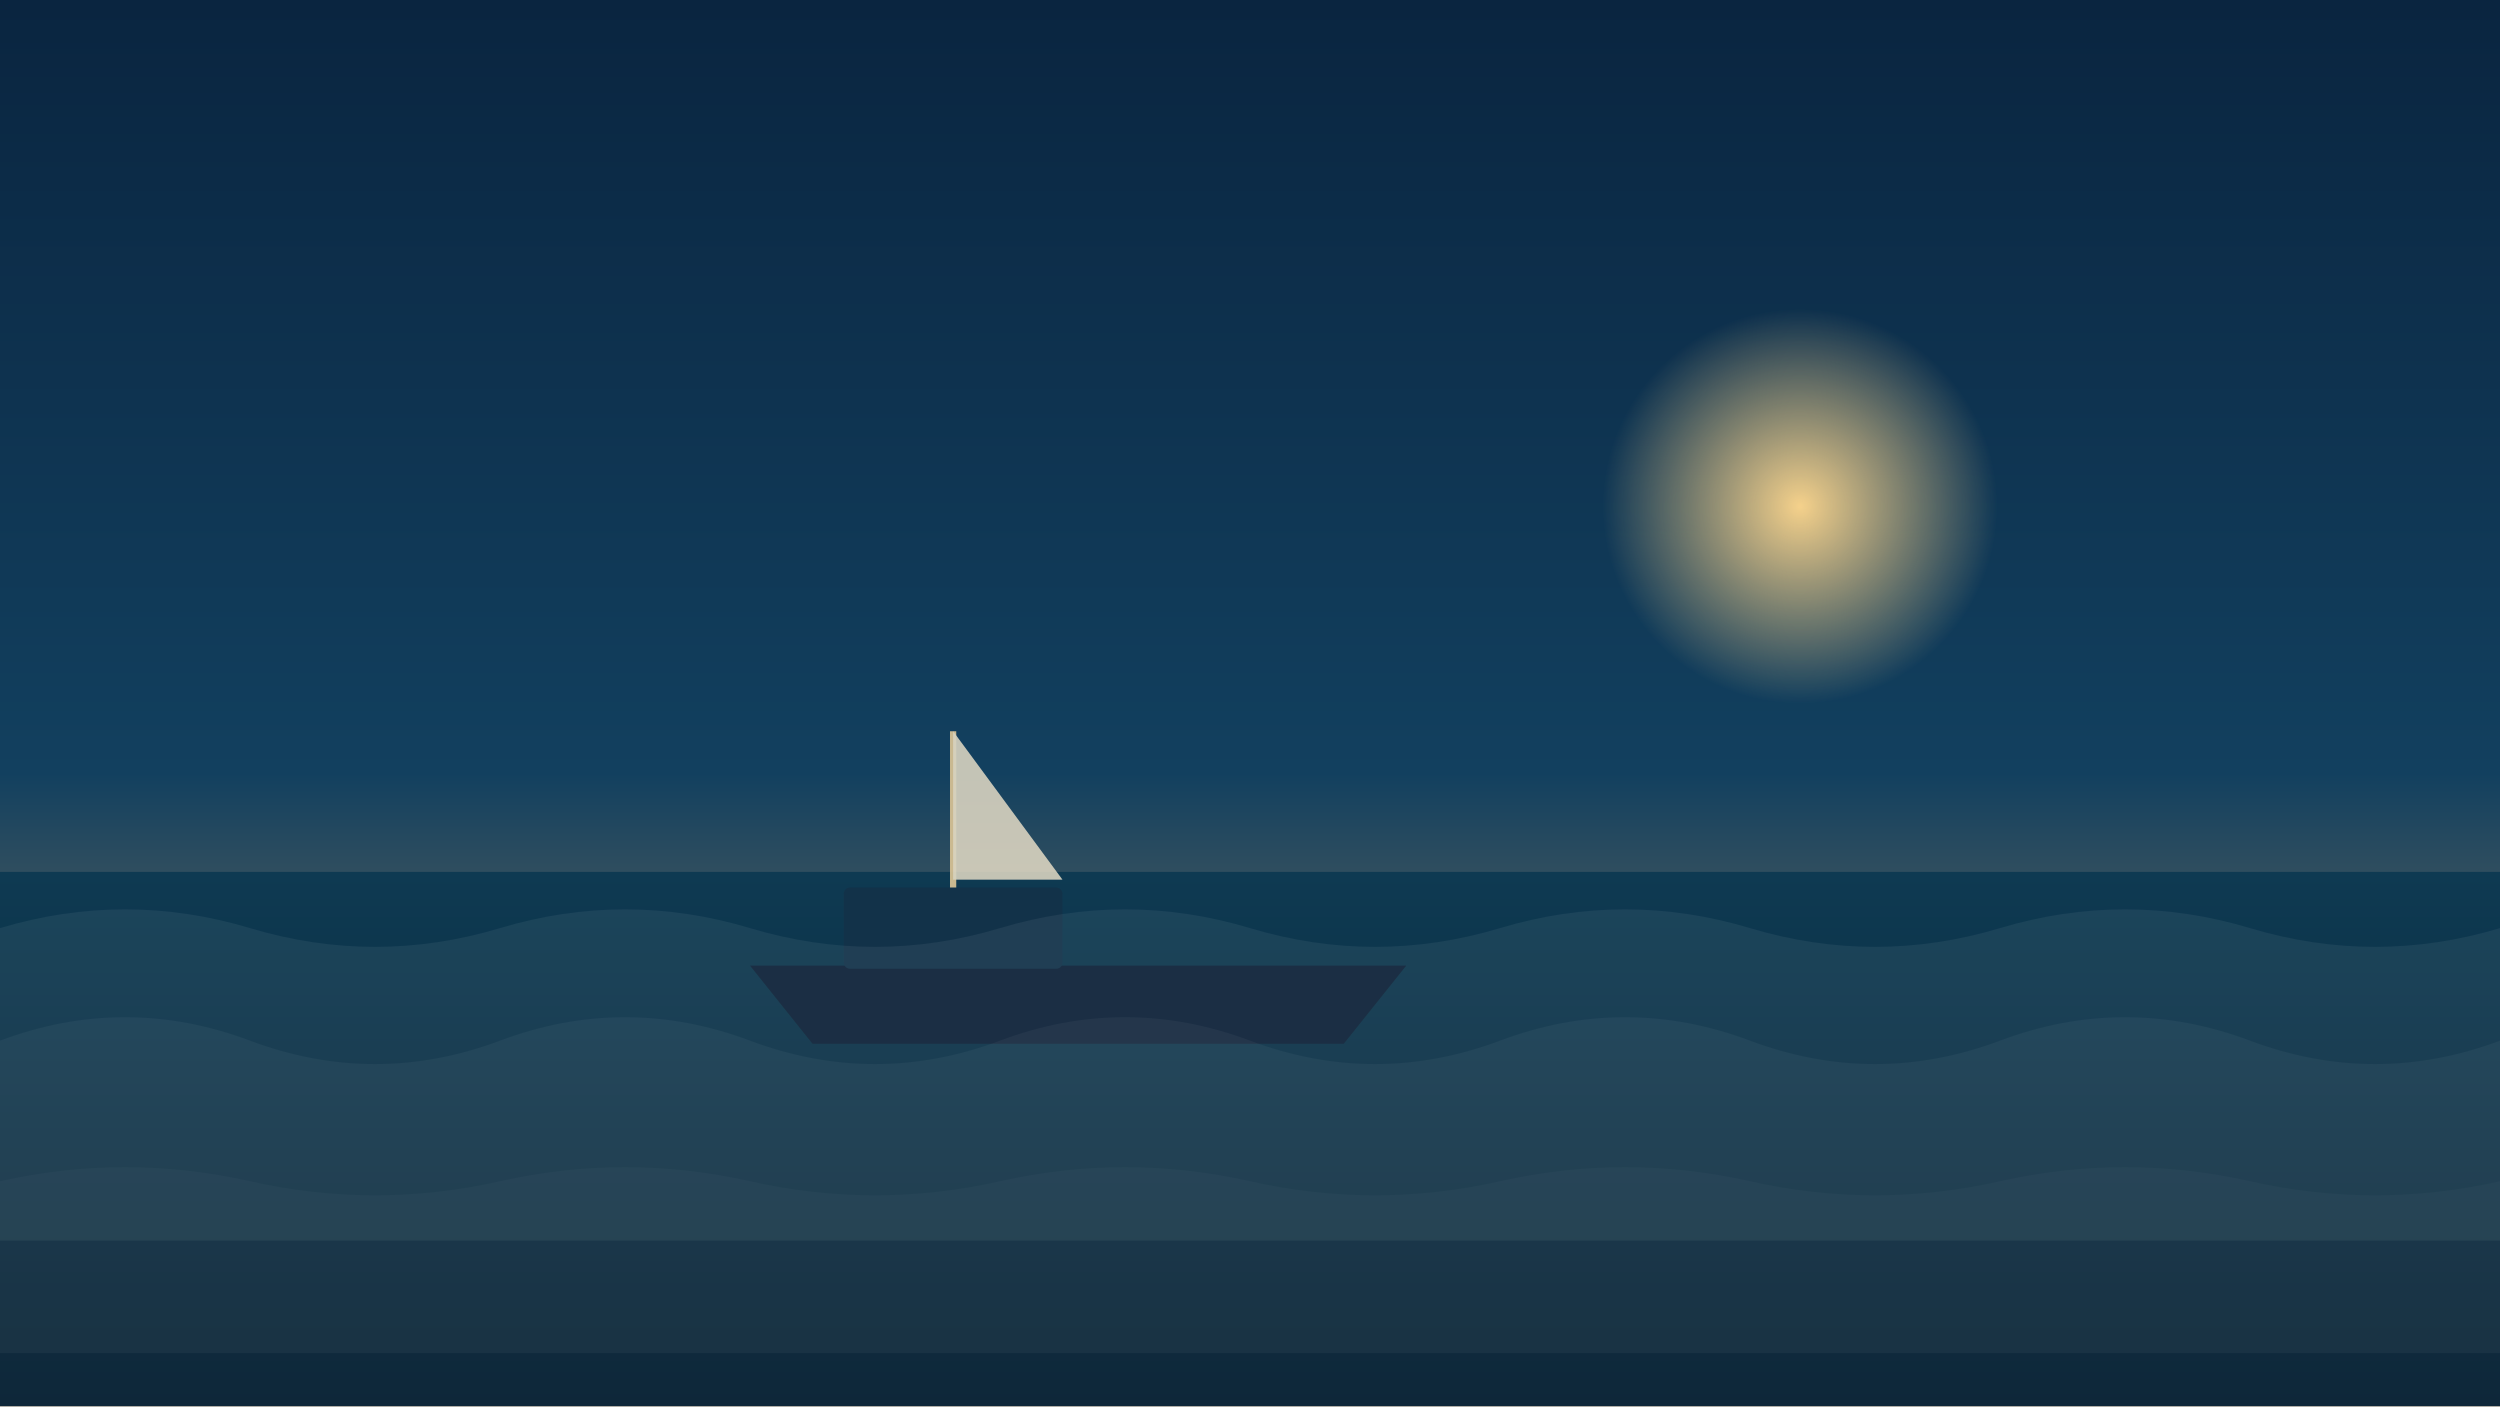
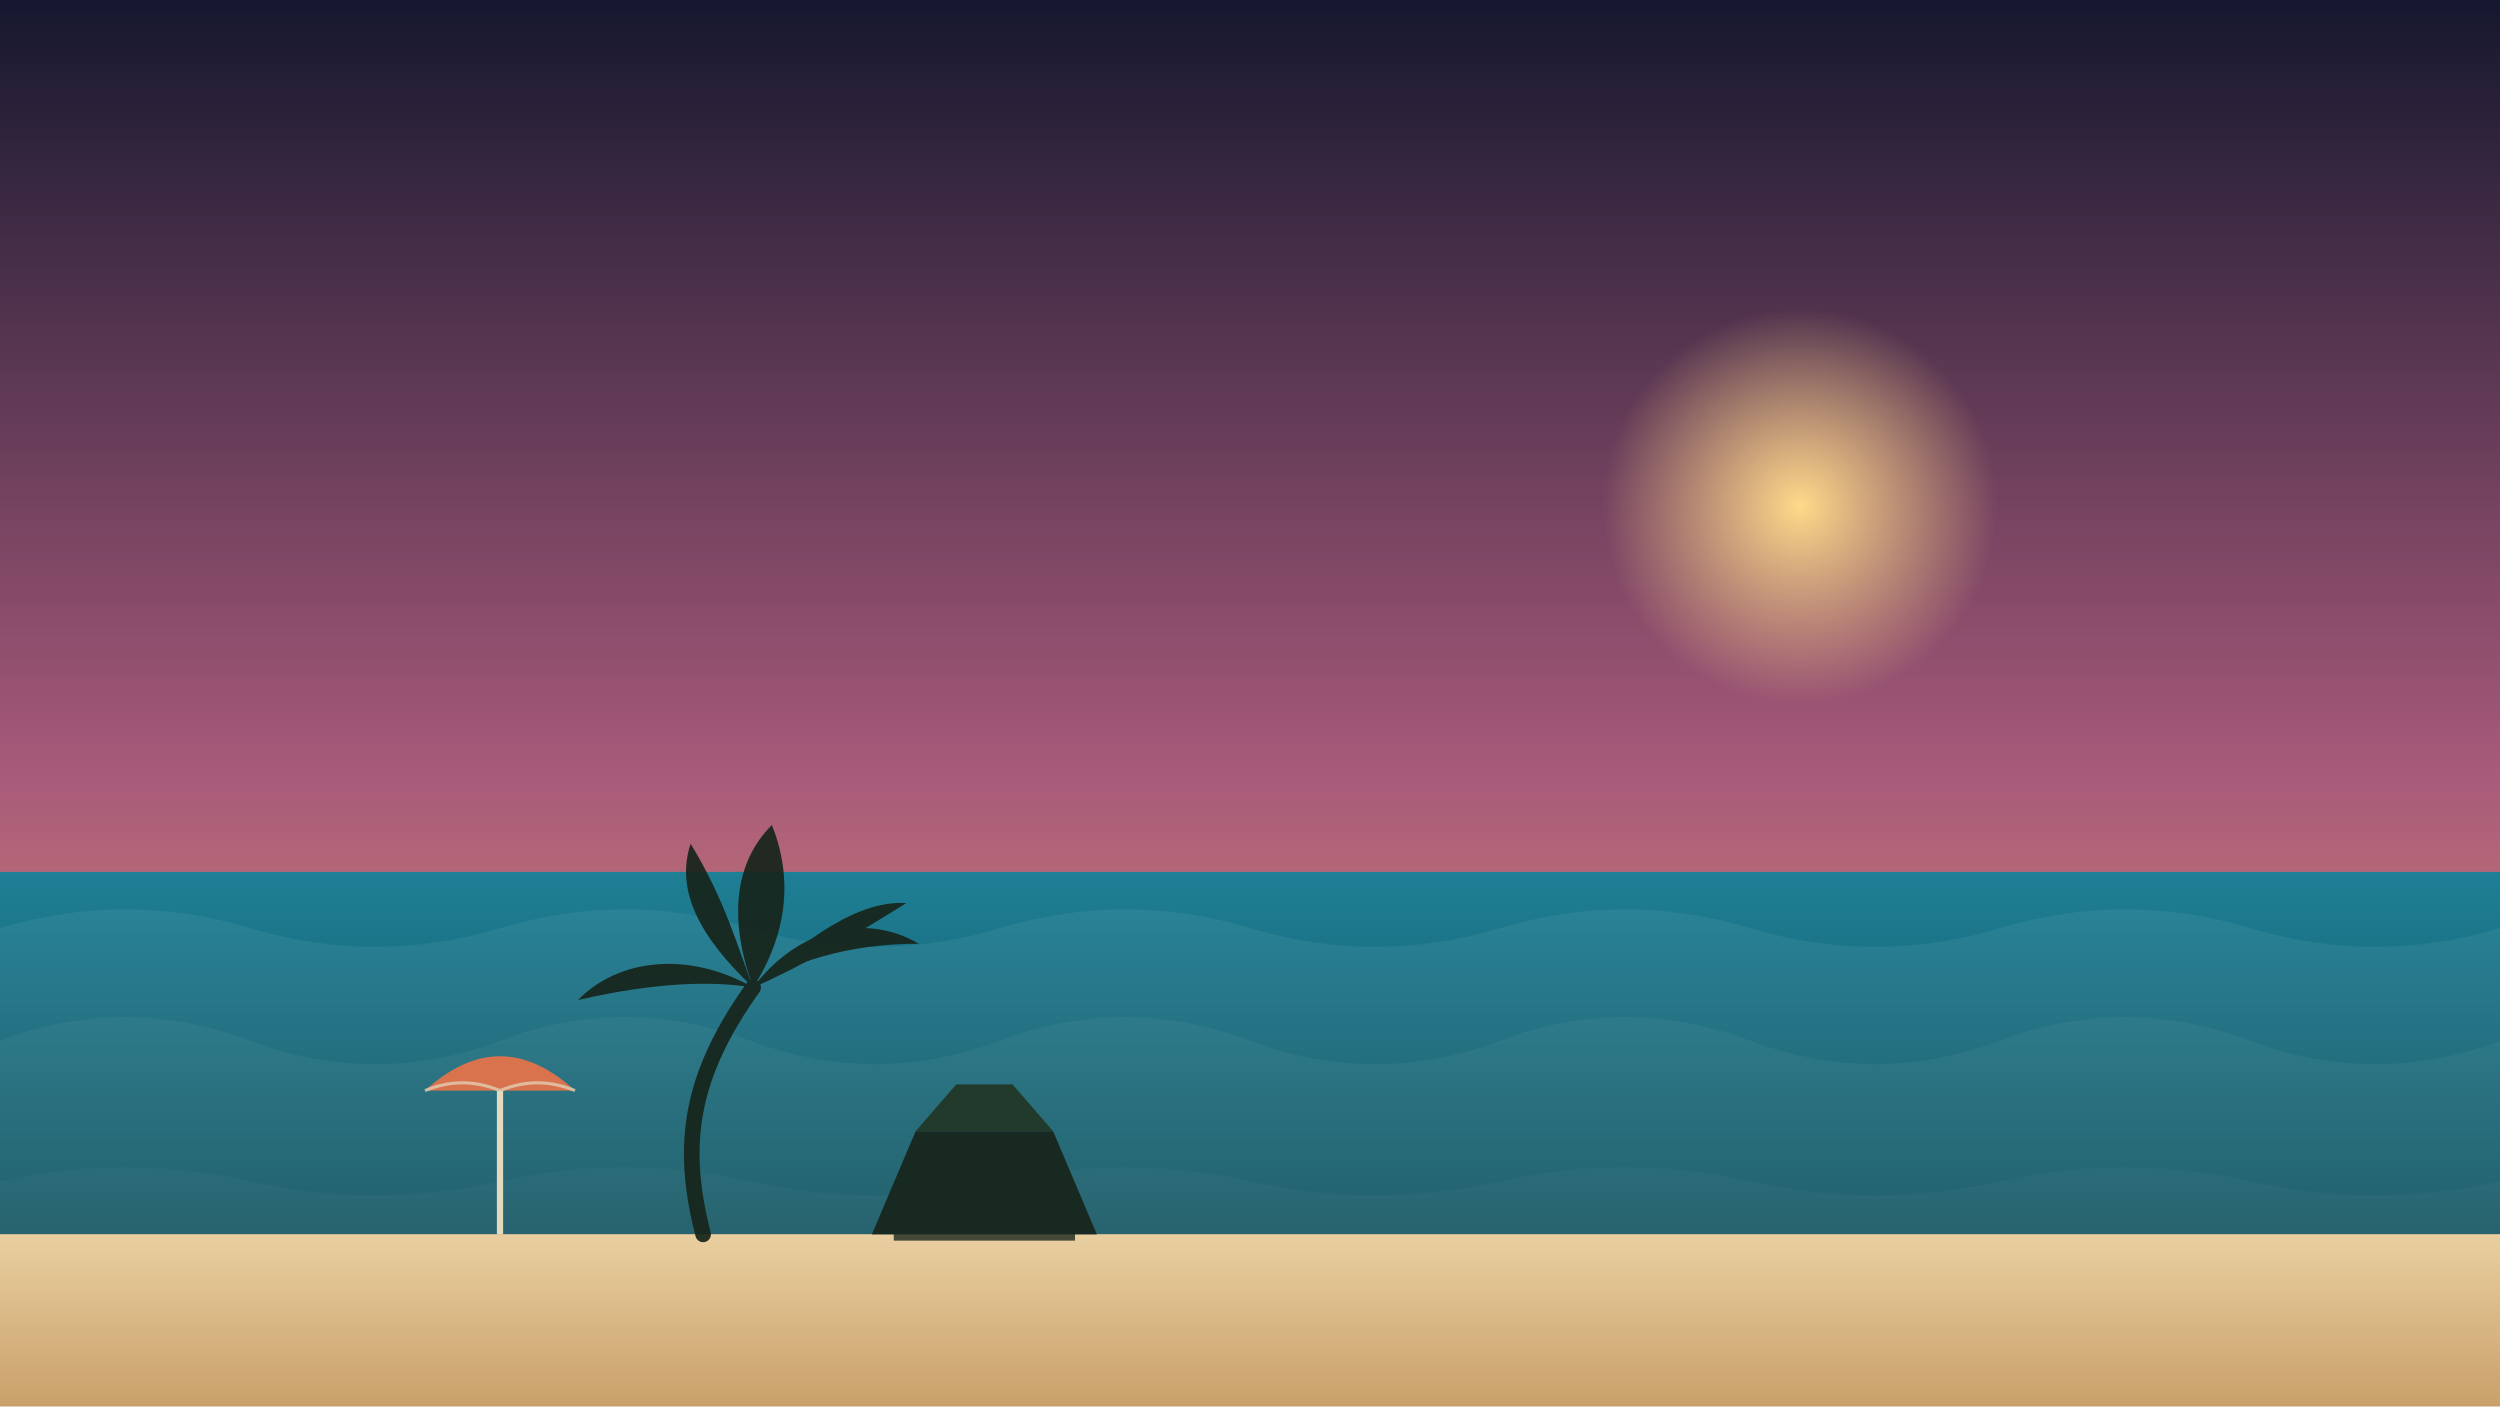
<svg xmlns="http://www.w3.org/2000/svg" viewBox="0 0 1600 900" width="1600" height="900" role="img" aria-label="MARÉA">
  <defs>
    <linearGradient id="sky" x1="0" y1="0" x2="0" y2="1">
-       <stop offset="0%" stop-color="#0a2540" />
-       <stop offset="55%" stop-color="#12405f" />
-       <stop offset="100%" stop-color="#c9975c" />
+       <stop offset="0%" stop-color="#16182f" />
+       <stop offset="55%" stop-color="#a85a7a" />
+       <stop offset="100%" stop-color="#f2a86b" />
    </linearGradient>
    <radialGradient id="sunGrad" cx="50%" cy="50%" r="50%">
-       <stop offset="0%" stop-color="#f5d18b" />
-       <stop offset="100%" stop-color="#f5d18b" stop-opacity="0" />
+       <stop offset="0%" stop-color="#ffd98a" />
+       <stop offset="100%" stop-color="#ffd98a" stop-opacity="0" />
    </radialGradient>
    <linearGradient id="seaGrad" x1="0" y1="0" x2="0" y2="1">
-       <stop offset="0%" stop-color="#0e3a52" />
-       <stop offset="100%" stop-color="#082234" />
+       <stop offset="0%" stop-color="#1f7f95" />
+       <stop offset="100%" stop-color="#0b4f5c" />
+     </linearGradient>
+     <linearGradient id="sandGrad" x1="0" y1="0" x2="0" y2="1">
+       <stop offset="0%" stop-color="#e9cfa0" />
+       <stop offset="100%" stop-color="#c9a06a" />
    </linearGradient>
  </defs>
  <rect width="1600" height="900" fill="url(#sky)" />
  <circle cx="1152" cy="324" r="126" fill="url(#sunGrad)" />
-   <rect y="558" width="1600" height="342" fill="url(#seaGrad)" />
-   <g transform="translate(480, 558)" opacity="0.92">
-     <path d="M0,60 L420,60 L380,110 L40,110 Z" fill="#0d2036" />
-     <rect x="60" y="10" width="140" height="52" rx="4" fill="#123249" />
-     <line x1="130" y1="-90" x2="130" y2="10" stroke="#d9c396" stroke-width="4" />
-     <path d="M130,-90 L200,5 L130,5 Z" fill="#e8dfc8" opacity="0.9" />
-   </g>
+   <rect y="558" width="1600" height="232" fill="url(#seaGrad)" />
  <g opacity="0.5">
    <path d="M0,594 Q80,570 160,594 Q240,618 320,594 Q400,570 480,594 Q560,618 640,594 Q720,570 800,594 Q880,618 960,594 Q1040,570 1120,594 Q1200,618 1280,594 Q1360,570 1440,594 Q1520,618 1600,594 Q1680,570 1760,594 L1600,794 L0,794 Z" fill="#ffffff" opacity="0.12" />
  </g>
  <g opacity="0.4">
    <path d="M0,666 Q80,636 160,666 Q240,696 320,666 Q400,636 480,666 Q560,696 640,666 Q720,636 800,666 Q880,696 960,666 Q1040,636 1120,666 Q1200,696 1280,666 Q1360,636 1440,666 Q1520,696 1600,666 Q1680,636 1760,666 L1600,866 L0,866 Z" fill="#ffffff" opacity="0.1" />
  </g>
  <g opacity="0.3">
    <path d="M0,756 Q80,738 160,756 Q240,774 320,756 Q400,738 480,756 Q560,774 640,756 Q720,738 800,756 Q880,774 960,756 Q1040,738 1120,756 Q1200,774 1280,756 Q1360,738 1440,756 Q1520,774 1600,756 Q1680,738 1760,756 L1600,956 L0,956 Z" fill="#ffffff" opacity="0.08" />
  </g>
+   <rect y="790" width="1600" height="110" fill="url(#sandGrad)" />
+   <g transform="translate(480, 790)" opacity="0.92">
+     <path d="M-30,0 C-45,-58 -38,-102 2,-158" stroke="#16241a" stroke-width="10" fill="none" stroke-linecap="round" />
+     <g fill="#16241a">
+       <path d="M2,-158 C-40,-182 -85,-176 -110,-150 C-58,-162 -22,-162 2,-158Z" />
+       <path d="M2,-158 C32,-198 76,-205 108,-186 C62,-186 26,-174 2,-158Z" />
+       <path d="M2,-158 C-14,-202 -10,-238 14,-262 C30,-222 20,-186 2,-158Z" />
+       <path d="M2,-158 C36,-190 70,-214 100,-212 C68,-192 34,-172 2,-158Z" />
+       <path d="M2,-158 C-32,-190 -48,-220 -38,-250 C-16,-214 -8,-184 2,-158Z" />
+     </g>
+     <g transform="translate(150,0)">
+       <rect x="-58" y="-4" width="116" height="8" fill="#16241a" opacity="0.85" />
+       <path d="M-72,0 L72,0 L44,-66 L-44,-66 Z" fill="#16241a" />
+       <path d="M-44,-66 L44,-66 L18,-96 L-18,-96 Z" fill="#213524" />
+     </g>
+     <g transform="translate(-160,0)">
+       <line x1="0" y1="0" x2="0" y2="-92" stroke="#f3e3c4" stroke-width="4" />
+       <path d="M-48,-92 Q0,-136 48,-92 Z" fill="#e8734a" />
+       <path d="M-48,-92 Q-24,-102 0,-92 Q24,-102 48,-92" fill="none" stroke="#f3e3c4" stroke-width="2" opacity="0.7" />
+     </g>
+   </g>
</svg>
